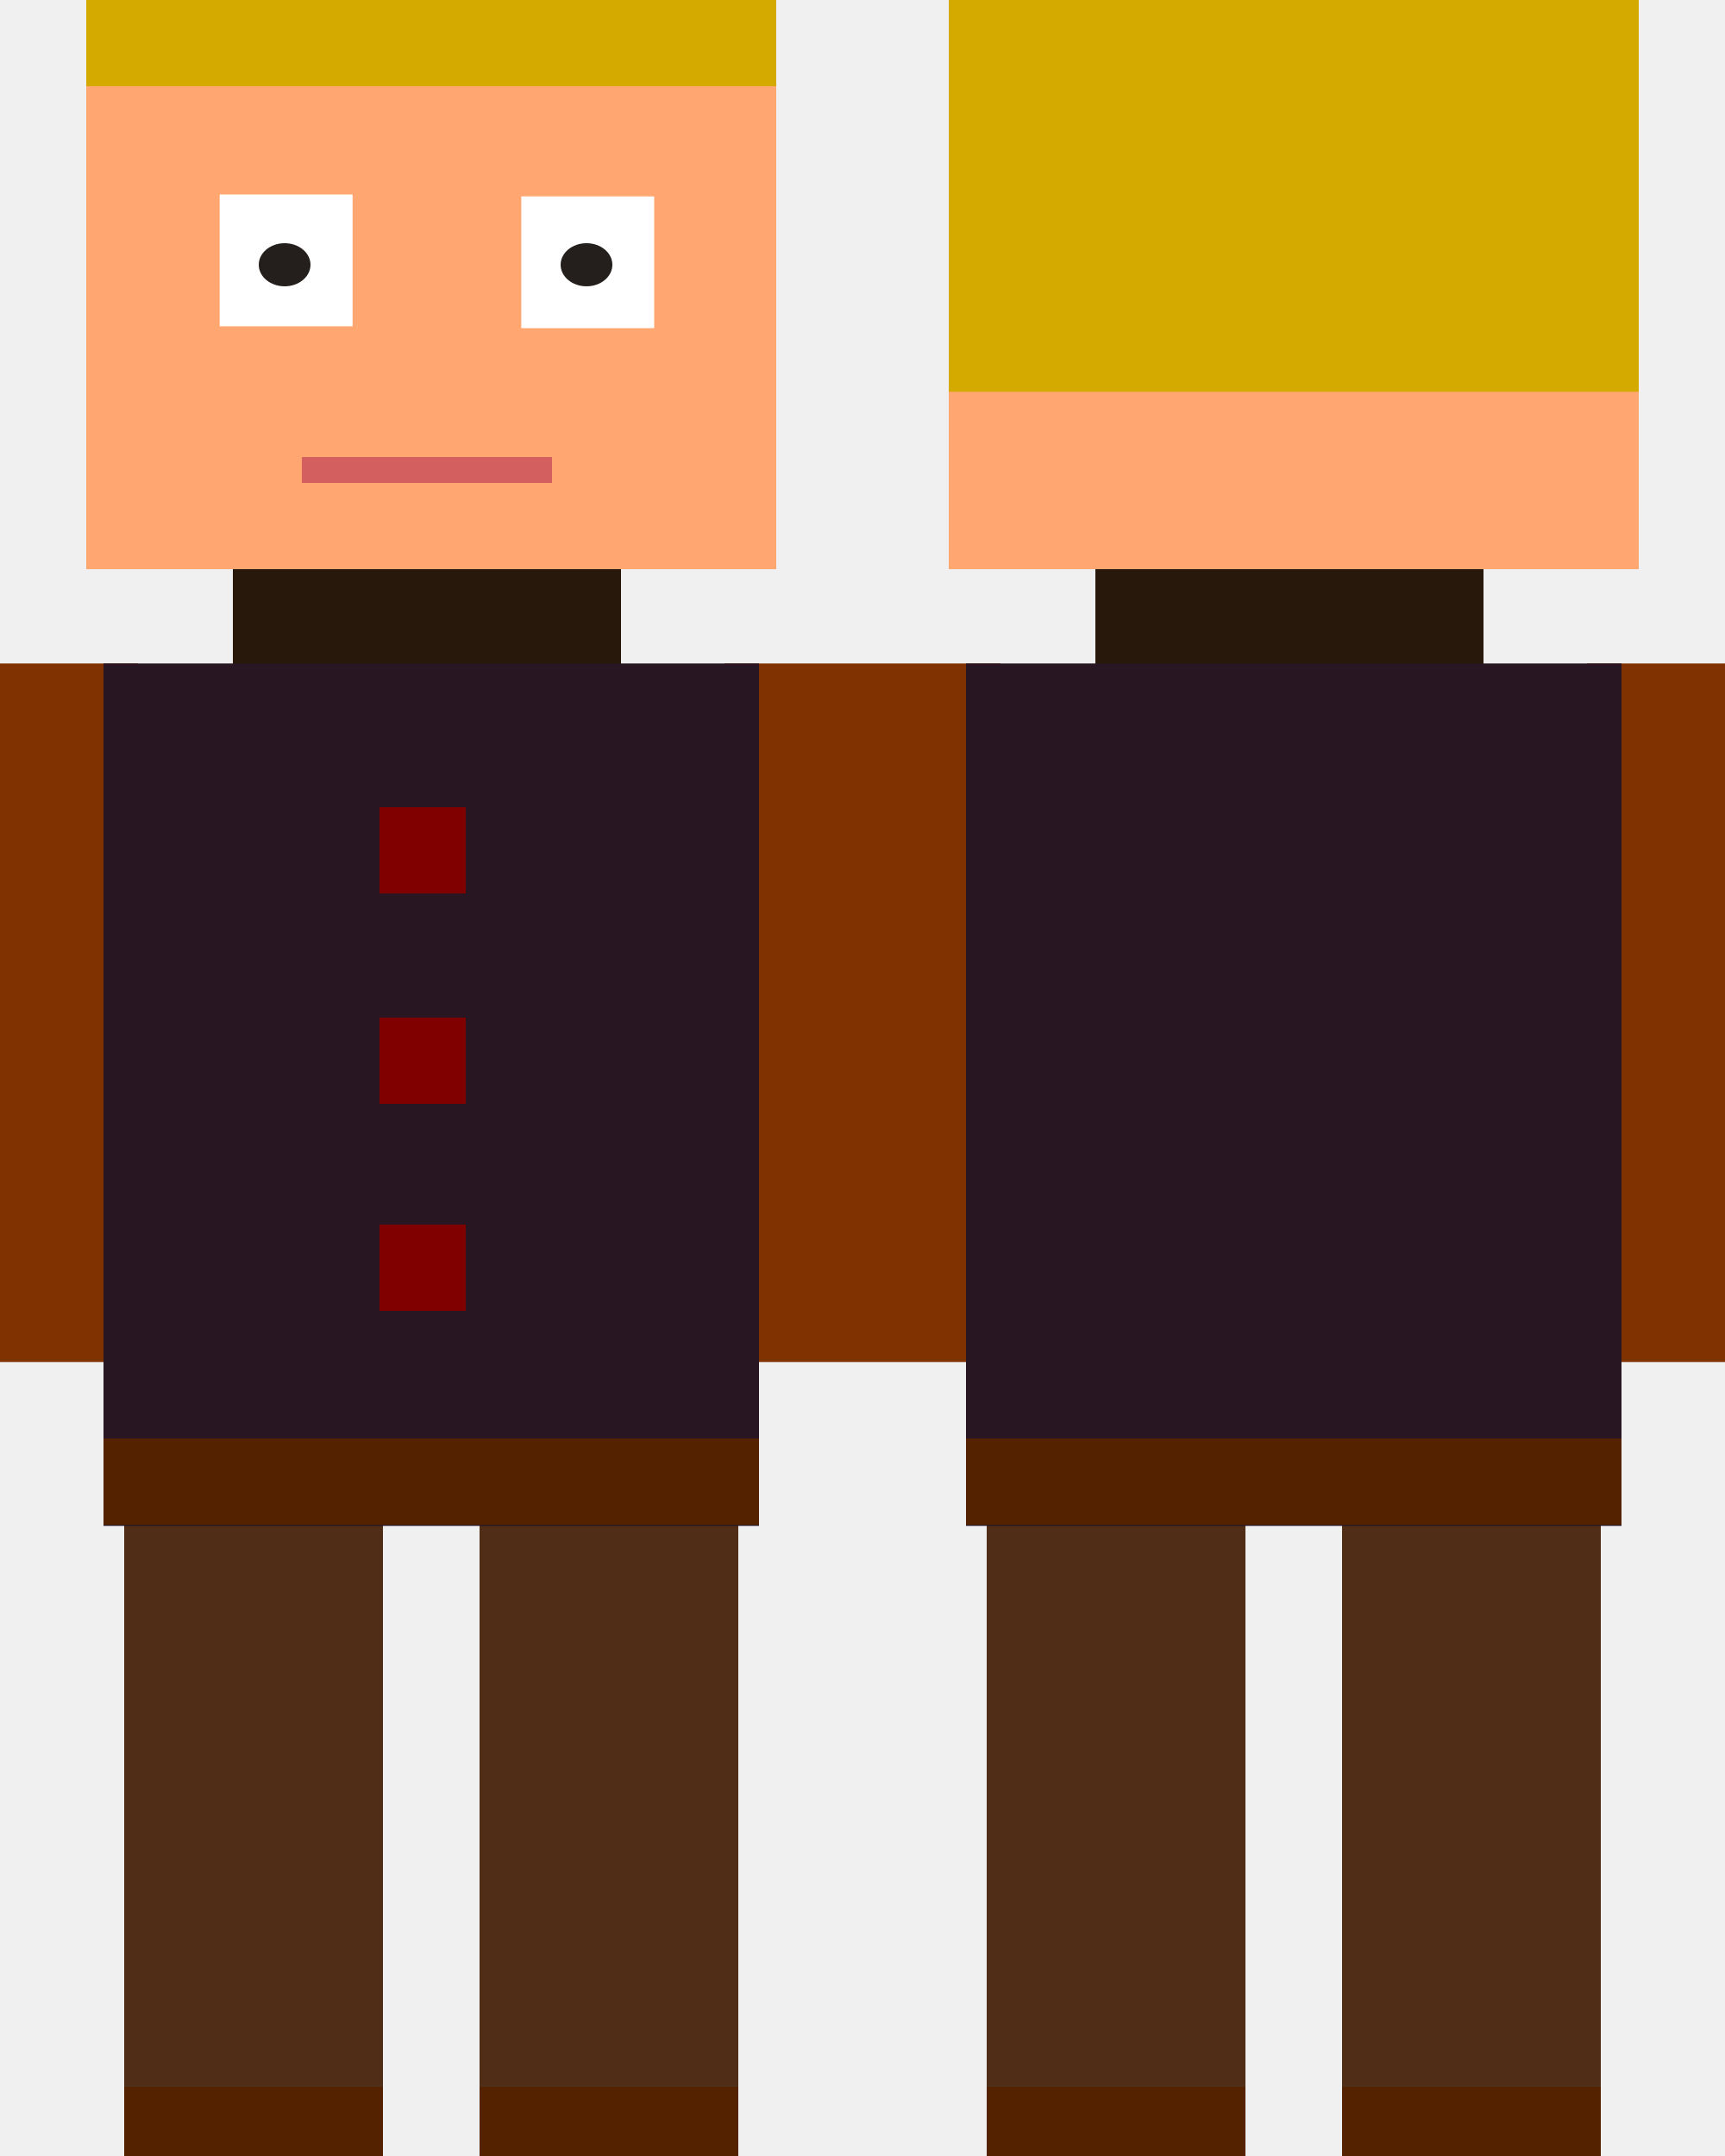
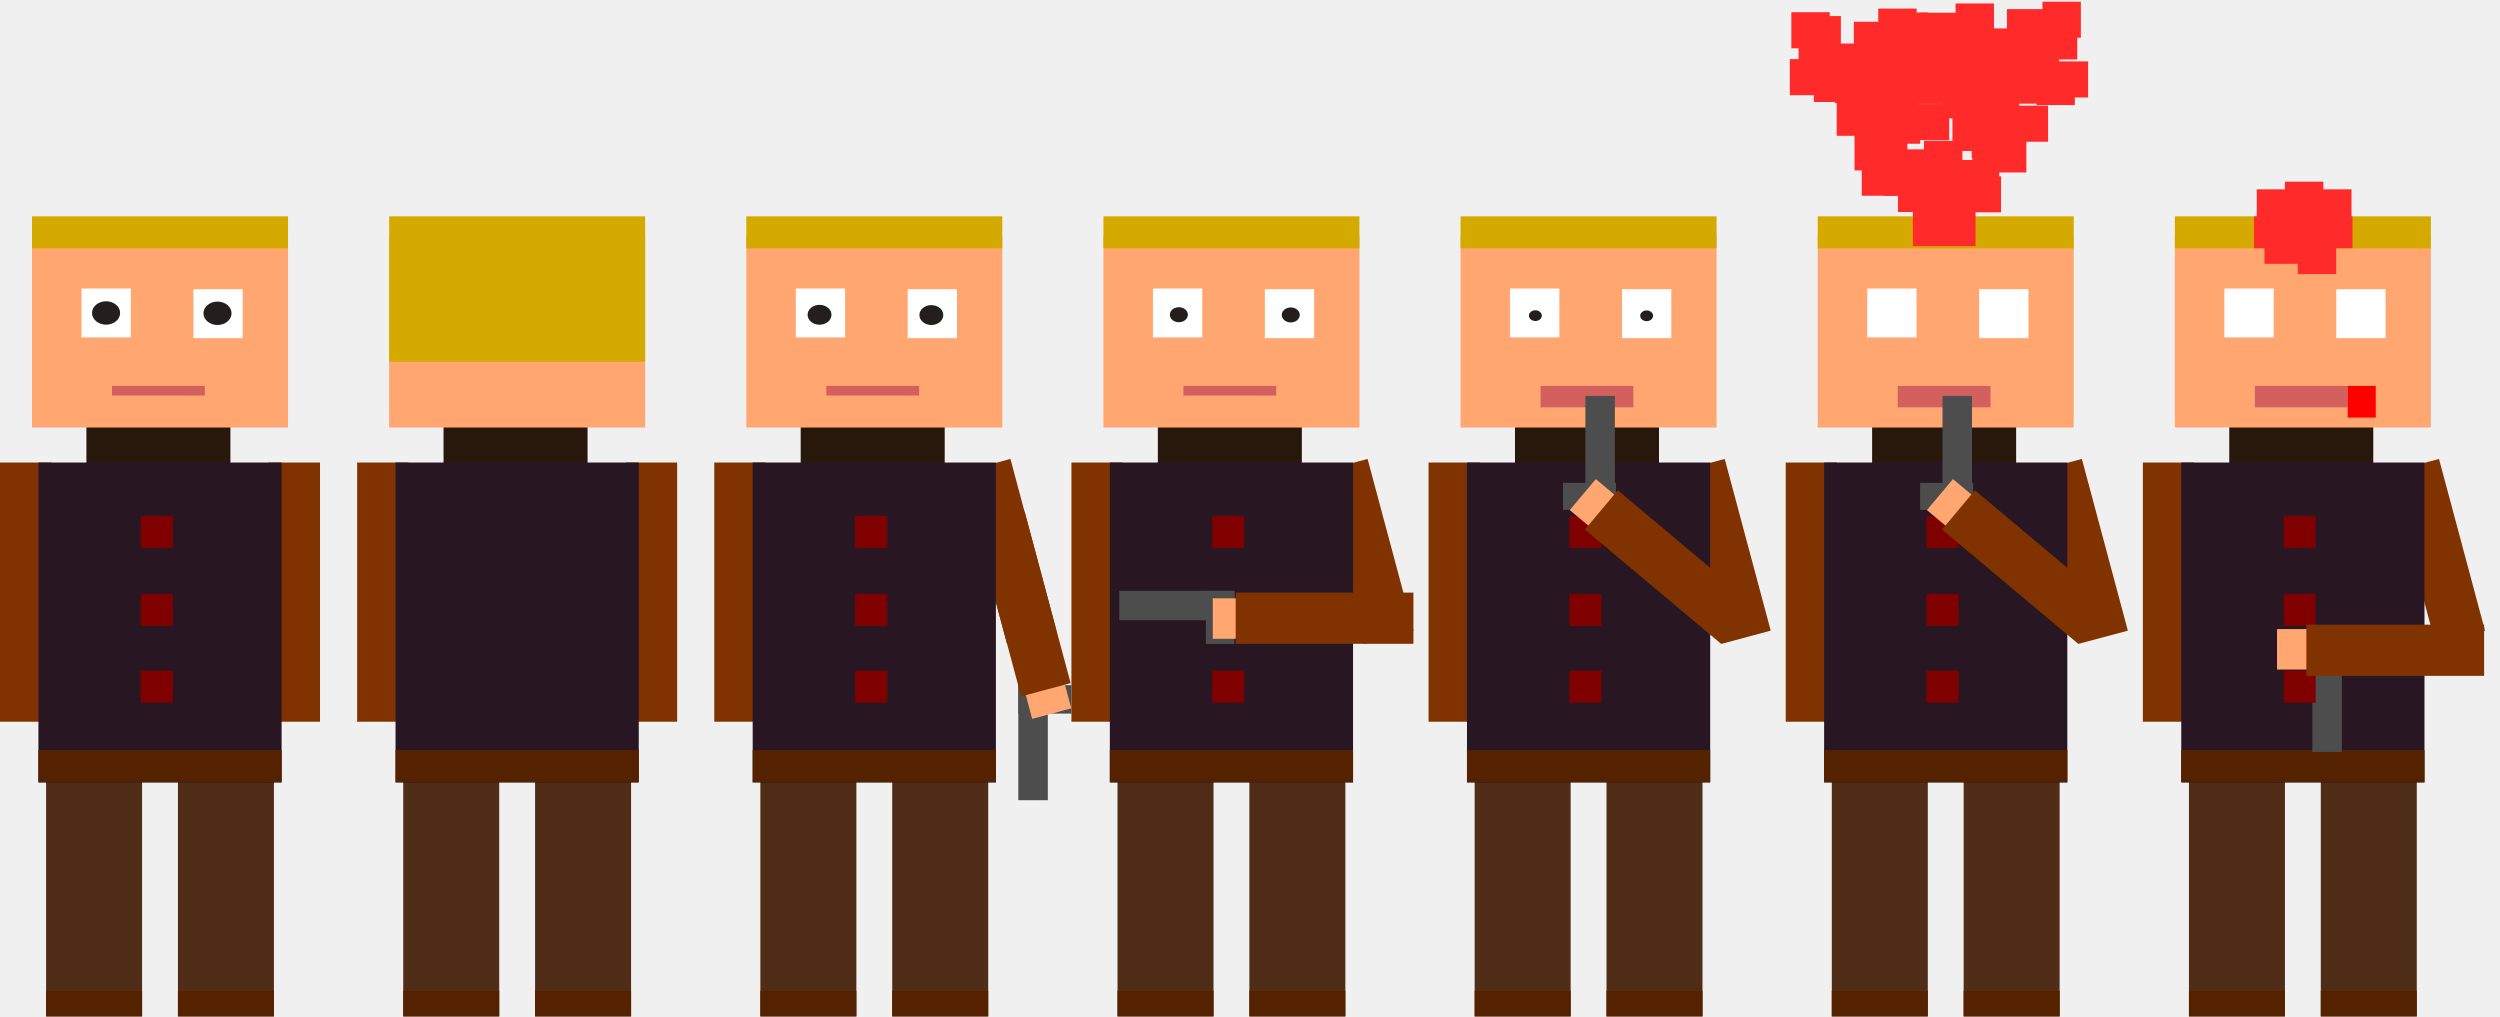
- <svg xmlns="http://www.w3.org/2000/svg" width="1000" height="1250" id="svg4784" version="1.1">
+ <svg xmlns="http://www.w3.org/2000/svg" width="3906" height="1588" id="svg4784" version="1.1">
  <defs id="defs4786" />
-   <g id="layer1" transform="translate(-202.4969,128.6195)">
+   <g id="layer1" transform="translate(-202.4969,466.6194)">
    <rect style="fill:#502d16;fill-opacity:1;stroke:none" id="rect3763" width="150" height="390" x="274.497" y="731.381" ry="0.013" />
    <rect style="fill:#502d16;fill-opacity:1;stroke:none" id="rect3763-1" width="150" height="390" x="480.497" y="731.381" ry="0.013" />
    <rect style="fill:#803300;fill-opacity:1;stroke:none" id="rect3783" width="80" height="405" x="202.497" y="256.059" ry="0.014" />
    <rect style="fill:#28170b;fill-opacity:1;stroke:none" id="rect3761-8" width="225" height="80" x="337.497" y="181.381" ry="0.001" />
    <rect style="fill:#803300;fill-opacity:1;stroke:none" id="rect3783-8" width="80" height="405" x="622.497" y="256.059" ry="0.014" />
    <rect style="fill:#281722;fill-opacity:1;stroke:none" id="rect3761" width="380" height="500" x="262.497" y="256.059" ry="0.009" />
    <rect style="fill:#ffa671;fill-opacity:1;stroke:none" id="rect2991" width="400" height="300" x="252.497" y="-98.619" ry="0.011" />
    <rect style="fill:#ffffff;fill-opacity:1;stroke:none" id="rect3803" width="77.048" height="76.403" x="329.844" y="-15.839" ry="0.012" />
    <rect style="fill:#ffffff;fill-opacity:1;stroke:none" id="rect3803-4" width="77.048" height="76.403" x="504.684" y="-14.747" ry="0.012" />
    <rect style="fill:#800000;fill-opacity:1;stroke:none" id="rect3823" width="50" height="50" x="422.497" y="339.381" ry="0.009" />
    <rect style="fill:#552200;fill-opacity:1;stroke:none" id="rect3850" width="380" height="50" x="262.497" y="705.381" ry="0.013" />
    <rect style="fill:#d4aa00;fill-opacity:1;stroke:none" id="rect3852" width="400" height="50" x="252.497" y="-128.619" ry="0.014" />
    <rect style="fill:#d35f5f;fill-opacity:1;stroke:none" id="rect3854" width="145" height="15" x="377.497" y="136.381" ry="0.006" />
    <rect style="fill:#552200;fill-opacity:1;stroke:none" id="rect3912" width="150" height="40" x="274.497" y="1081.381" ry="0.013" />
    <rect style="fill:#552200;fill-opacity:1;stroke:none" id="rect3912-2" width="150" height="40" x="480.497" y="1081.381" ry="0.013" />
-     <path style="fill:#241f1c;fill-opacity:1;stroke:none" id="path3952" d="m -295.714,124.286 c 0,7.101 -5.117,12.857 -11.429,12.857 -6.312,0 -11.429,-5.756 -11.429,-12.857 0,-7.101 5.117,-12.857 11.429,-12.857 6.312,0 11.429,5.756 11.429,12.857 z" transform="matrix(1.3125,0,0,0.9722222,945.622,-95.95279)" />
-     <path style="fill:#241f1c;fill-opacity:1;stroke:none" id="path3952-1" d="m -295.714,124.286 c 0,7.101 -5.117,12.857 -11.429,12.857 -6.312,0 -11.429,-5.756 -11.429,-12.857 0,-7.101 5.117,-12.857 11.429,-12.857 6.312,0 11.429,5.756 11.429,12.857 z" transform="matrix(1.3125,0,0,0.9722222,770.622,-95.95279)" />
-     <rect style="fill:#502d16;fill-opacity:1;stroke:none" id="rect3763-15" width="150" height="390" x="774.497" y="731.38" ry="0.013" />
-     <rect style="fill:#502d16;fill-opacity:1;stroke:none" id="rect3763-1-2" width="150" height="390" x="980.497" y="731.38" ry="0.013" />
-     <rect style="fill:#803300;fill-opacity:1;stroke:none" id="rect3783-7" width="80" height="405" x="702.497" y="256.059" ry="0.014" />
-     <rect style="fill:#28170b;fill-opacity:1;stroke:none" id="rect3761-8-6" width="225" height="80" x="837.497" y="181.381" ry="0.001" />
-     <rect style="fill:#803300;fill-opacity:1;stroke:none" id="rect3783-8-1" width="80" height="405" x="1122.497" y="256.059" ry="0.014" />
-     <rect style="fill:#281722;fill-opacity:1;stroke:none" id="rect3761-4" width="380" height="500" x="762.497" y="256.059" ry="0.009" />
-     <rect style="fill:#ffa671;fill-opacity:1;stroke:none" id="rect2991-2" width="400" height="300" x="752.497" y="-98.619" ry="0.011" />
-     <rect style="fill:#552200;fill-opacity:1;stroke:none" id="rect3850-8" width="380" height="50" x="762.497" y="705.38" ry="0.013" />
-     <rect style="fill:#d4aa00;fill-opacity:1;stroke:none" id="rect3852-5" width="400" height="227.143" x="752.497" y="-128.619" ry="0.063" />
-     <rect style="fill:#552200;fill-opacity:1;stroke:none" id="rect3912-6" width="150" height="40" x="774.497" y="1081.381" ry="0.013" />
-     <rect style="fill:#552200;fill-opacity:1;stroke:none" id="rect3912-2-1" width="150" height="40" x="980.497" y="1081.381" ry="0.013" />
+     <path style="fill:#241f1c;fill-opacity:1;stroke:none" id="path3952" d="m -295.714,124.286 c 0,7.101 -5.117,12.857 -11.429,12.857 -6.312,0 -11.429,-5.756 -11.429,-12.857 0,-7.101 5.117,-12.857 11.429,-12.857 6.312,0 11.429,5.756 11.429,12.857 z" transform="matrix(1.920732,0,0,1.422764,1132.245,-153.9608)" />
+     <path style="fill:#241f1c;fill-opacity:1;stroke:none" id="path3952-1" d="m -295.714,124.286 c 0,7.101 -5.117,12.857 -11.429,12.857 -6.312,0 -11.429,-5.756 -11.429,-12.857 0,-7.101 5.117,-12.857 11.429,-12.857 6.312,0 11.429,5.756 11.429,12.857 z" transform="matrix(1.920732,0,0,1.422764,958.1678,-154.4659)" />
+     <rect style="fill:#502d16;fill-opacity:1;stroke:none" id="rect3763-15" width="150" height="390" x="832.497" y="731.38" ry="0.013" />
+     <rect style="fill:#502d16;fill-opacity:1;stroke:none" id="rect3763-1-2" width="150" height="390" x="1038.497" y="731.38" ry="0.013" />
+     <rect style="fill:#803300;fill-opacity:1;stroke:none" id="rect3783-7" width="80" height="405" x="760.497" y="256.059" ry="0.014" />
+     <rect style="fill:#28170b;fill-opacity:1;stroke:none" id="rect3761-8-6" width="225" height="80" x="895.497" y="181.381" ry="0.001" />
+     <rect style="fill:#803300;fill-opacity:1;stroke:none" id="rect3783-8-1" width="80" height="405" x="1180.497" y="256.059" ry="0.014" />
+     <rect style="fill:#281722;fill-opacity:1;stroke:none" id="rect3761-4" width="380" height="500" x="820.497" y="256.059" ry="0.009" />
+     <rect style="fill:#ffa671;fill-opacity:1;stroke:none" id="rect2991-2" width="400" height="300" x="810.497" y="-98.619" ry="0.011" />
+     <rect style="fill:#552200;fill-opacity:1;stroke:none" id="rect3850-8" width="380" height="50" x="820.497" y="705.38" ry="0.013" />
+     <rect style="fill:#d4aa00;fill-opacity:1;stroke:none" id="rect3852-5" width="400" height="227.143" x="810.497" y="-128.619" ry="0.063" />
+     <rect style="fill:#552200;fill-opacity:1;stroke:none" id="rect3912-6" width="150" height="40" x="832.497" y="1081.381" ry="0.013" />
+     <rect style="fill:#552200;fill-opacity:1;stroke:none" id="rect3912-2-1" width="150" height="40" x="1038.497" y="1081.381" ry="0.013" />
    <rect style="fill:#800000;fill-opacity:1;stroke:none" id="rect3823-2" width="50" height="50" x="422.497" y="461.381" ry="0.009" />
    <rect style="fill:#800000;fill-opacity:1;stroke:none" id="rect3823-7" width="50" height="50" x="422.497" y="581.381" ry="0.009" />
+     <rect style="fill:#502d16;fill-opacity:1;stroke:none" id="rect3763-2-2" width="150" height="390" x="2506.497" y="731.381" ry="0.013" />
+     <rect style="fill:#502d16;fill-opacity:1;stroke:none" id="rect3763-1-3-4" width="150" height="390" x="2712.497" y="731.381" ry="0.013" />
+     <rect style="fill:#803300;fill-opacity:1;stroke:none" id="rect3783-2-8" width="80" height="405" x="2434.497" y="256.059" ry="0.014" />
+     <rect style="fill:#28170b;fill-opacity:1;stroke:none" id="rect3761-8-2-6" width="225" height="80" x="2569.497" y="181.381" ry="0.001" />
+     <rect style="fill:#803300;fill-opacity:1;stroke:none" id="rect3783-8-16-5" width="80" height="277.721" x="2653.658" y="991.754" ry="0.009" transform="matrix(0.9659258,-0.258819,0.258819,0.9659258,0,0)" />
+     <rect style="fill:#281722;fill-opacity:1;stroke:none" id="rect3761-85-0" width="380" height="500" x="2494.497" y="256.059" ry="0.009" />
+     <rect style="fill:#ffa671;fill-opacity:1;stroke:none" id="rect2991-7-9" width="400" height="300" x="2484.497" y="-98.619" ry="0.011" />
+     <rect style="fill:#ffffff;fill-opacity:1;stroke:none" id="rect3803-6-0" width="77.048" height="76.403" x="2561.843" y="-15.839" ry="0.012" />
+     <rect style="fill:#ffffff;fill-opacity:1;stroke:none" id="rect3803-4-1-0" width="77.048" height="76.403" x="2736.684" y="-14.747" ry="0.012" />
+     <rect style="fill:#800000;fill-opacity:1;stroke:none" id="rect3823-8-6" width="50" height="50" x="2654.497" y="339.381" ry="0.009" />
+     <rect style="fill:#552200;fill-opacity:1;stroke:none" id="rect3850-9-1" width="380" height="50" x="2494.497" y="705.381" ry="0.013" />
+     <rect style="fill:#d4aa00;fill-opacity:1;stroke:none" id="rect3852-2-3" width="400" height="50" x="2484.497" y="-128.619" ry="0.014" />
+     <rect style="fill:#d35f5f;fill-opacity:1;stroke:none" id="rect3854-7-8" width="145" height="33.385" x="2609.497" y="136.381" ry="0.013" />
+     <rect style="fill:#552200;fill-opacity:1;stroke:none" id="rect3912-9-9" width="150" height="40" x="2506.497" y="1081.381" ry="0.013" />
+     <rect style="fill:#552200;fill-opacity:1;stroke:none" id="rect3912-2-5-3" width="150" height="40" x="2712.497" y="1081.381" ry="0.013" />
+     <path style="fill:#241f1c;fill-opacity:1;stroke:none" id="path3952-4-4" d="m -295.714,124.286 c 0,7.101 -5.117,12.857 -11.429,12.857 -6.312,0 -11.429,-5.756 -11.429,-12.857 0,-7.101 5.117,-12.857 11.429,-12.857 6.312,0 11.429,5.756 11.429,12.857 z" transform="matrix(0.8811515,0,0,0.6527048,3045.848,-54.35254)" />
+     <path style="fill:#241f1c;fill-opacity:1;stroke:none" id="path3952-1-3-4" d="m -295.714,124.286 c 0,7.101 -5.117,12.857 -11.429,12.857 -6.312,0 -11.429,-5.756 -11.429,-12.857 0,-7.101 5.117,-12.857 11.429,-12.857 6.312,0 11.429,5.756 11.429,12.857 z" transform="matrix(0.8811515,0,0,0.6527048,2871.989,-54.58424)" />
+     <rect style="fill:#4d4d4d;fill-opacity:1;stroke:none" id="rect3219-6" width="42.332" height="82.85" x="287.679" y="-2727.363" ry="0.01" transform="matrix(0,1,-1,0,0,0)" />
+     <rect style="fill:#4d4d4d;fill-opacity:1;stroke:none" id="rect3217-0" width="180" height="46.108" x="152.001" y="-2725.579" ry="0.012" transform="matrix(0,1,-1,0,0,0)" />
+     <rect style="fill:#ffa671;fill-opacity:1;stroke:none" id="rect3783-8-16-6-0-6" width="63.256" height="219.595" x="-1516.874" y="2246.302" ry="0.007" transform="matrix(-0.6427876,0.7660444,0.7660444,0.6427876,0,0)" />
+     <rect style="fill:#800000;fill-opacity:1;stroke:none" id="rect3823-2-1-6" width="50" height="50" x="2654.497" y="461.381" ry="0.009" />
+     <rect style="fill:#800000;fill-opacity:1;stroke:none" id="rect3823-7-2-1" width="50" height="50" x="2654.497" y="581.381" ry="0.009" />
+     <rect style="fill:#803300;fill-opacity:1;stroke:none" id="rect3783-8-16-6-8" width="80" height="277.721" x="-1525.543" y="2283.904" ry="0.009" transform="matrix(-0.6427876,0.7660444,0.7660444,0.6427876,0,0)" />
+     <rect style="fill:#502d16;fill-opacity:1;stroke:none" id="rect3763-2-4" width="150" height="390" x="1390.497" y="731.38" ry="0.013" />
+     <rect style="fill:#502d16;fill-opacity:1;stroke:none" id="rect3763-1-3-9" width="150" height="390" x="1596.497" y="731.38" ry="0.013" />
+     <rect style="fill:#803300;fill-opacity:1;stroke:none" id="rect3783-2-6" width="80" height="405" x="1318.497" y="256.059" ry="0.014" />
+     <rect style="fill:#28170b;fill-opacity:1;stroke:none" id="rect3761-8-2-3" width="225" height="80" x="1453.497" y="181.38" ry="0.001" />
+     <rect style="fill:#803300;fill-opacity:1;stroke:none" id="rect3783-8-16-7" width="80" height="277.721" x="1575.684" y="702.911" ry="0.009" transform="matrix(0.9659258,-0.258819,0.258819,0.9659258,0,0)" />
+     <rect style="fill:#4d4d4d;fill-opacity:1;stroke:none" id="rect3219-6-0" width="44.533" height="83" x="603.806" y="1793.497" ry="0.011" transform="matrix(0,1,1,0,0,0)" />
+     <rect style="fill:#4d4d4d;fill-opacity:1;stroke:none" id="rect3217-0-9" width="179.999" height="46.108" x="603.653" y="1793.497" ry="0.012" transform="matrix(0,1,1,0,0,0)" />
+     <rect style="fill:#ffa671;fill-opacity:1;stroke:none" id="rect3783-8-16-6-0-1" width="63.256" height="219.595" x="1583.393" y="884.355" ry="0.007" transform="matrix(0.9659258,-0.258819,0.258819,0.9659258,0,0)" />
+     <rect style="fill:#803300;fill-opacity:1;stroke:none" id="rect3783-8-16-6-2" width="80" height="277.721" x="-1655.858" y="787.847" ry="0.009" transform="matrix(-0.9659258,0.2588191,0.2588191,0.9659258,0,0)" />
+     <rect style="fill:#281722;fill-opacity:1;stroke:none" id="rect3761-85-8" width="380" height="500" x="1378.497" y="256.059" ry="0.009" />
+     <rect style="fill:#ffa671;fill-opacity:1;stroke:none" id="rect2991-7-8" width="400" height="300" x="1368.497" y="-98.62" ry="0.011" />
+     <rect style="fill:#ffffff;fill-opacity:1;stroke:none" id="rect3803-6-2" width="77.048" height="76.403" x="1445.844" y="-15.839" ry="0.012" />
+     <rect style="fill:#ffffff;fill-opacity:1;stroke:none" id="rect3803-4-1-9" width="77.048" height="76.403" x="1620.684" y="-14.748" ry="0.012" />
+     <rect style="fill:#800000;fill-opacity:1;stroke:none" id="rect3823-8-1" width="50" height="50" x="1538.497" y="339.38" ry="0.009" />
+     <rect style="fill:#552200;fill-opacity:1;stroke:none" id="rect3850-9-3" width="380" height="50" x="1378.497" y="705.38" ry="0.013" />
+     <rect style="fill:#d4aa00;fill-opacity:1;stroke:none" id="rect3852-2-5" width="400" height="50" x="1368.497" y="-128.62" ry="0.014" />
+     <rect style="fill:#d35f5f;fill-opacity:1;stroke:none" id="rect3854-7-9" width="145" height="15" x="1493.497" y="136.38" ry="0.006" />
+     <rect style="fill:#552200;fill-opacity:1;stroke:none" id="rect3912-9-8" width="150" height="40" x="1390.497" y="1081.381" ry="0.013" />
+     <rect style="fill:#552200;fill-opacity:1;stroke:none" id="rect3912-2-5-4" width="150" height="40" x="1596.497" y="1081.381" ry="0.013" />
+     <path style="fill:#241f1c;fill-opacity:1;stroke:none" id="path3952-4-0" d="m -295.714,124.286 c 0,7.101 -5.117,12.857 -11.429,12.857 -6.312,0 -11.429,-5.756 -11.429,-12.857 0,-7.101 5.117,-12.857 11.429,-12.857 6.312,0 11.429,5.756 11.429,12.857 z" transform="matrix(1.631763,0,0,1.208713,2158.814,-124.6056)" />
+     <path style="fill:#241f1c;fill-opacity:1;stroke:none" id="path3952-1-3-7" d="m -295.714,124.286 c 0,7.101 -5.117,12.857 -11.429,12.857 -6.312,0 -11.429,-5.756 -11.429,-12.857 0,-7.101 5.117,-12.857 11.429,-12.857 6.312,0 11.429,5.756 11.429,12.857 z" transform="matrix(1.631763,0,0,1.208713,1984.111,-125.0347)" />
+     <rect style="fill:#800000;fill-opacity:1;stroke:none" id="rect3823-2-1-5" width="50" height="50" x="1538.497" y="461.38" ry="0.009" />
+     <rect style="fill:#800000;fill-opacity:1;stroke:none" id="rect3823-7-2-4" width="50" height="50" x="1538.497" y="581.38" ry="0.009" />
+     <rect style="fill:#502d16;fill-opacity:1;stroke:none" id="rect3763-2-4-7" width="150" height="390" x="1948.497" y="731.381" ry="0.013" />
+     <rect style="fill:#502d16;fill-opacity:1;stroke:none" id="rect3763-1-3-9-3" width="150" height="390" x="2154.496" y="731.381" ry="0.013" />
+     <rect style="fill:#803300;fill-opacity:1;stroke:none" id="rect3783-2-6-7" width="80" height="405" x="1876.497" y="256.059" ry="0.014" />
+     <rect style="fill:#800000;fill-opacity:1;stroke:none" id="rect3823-2-1-5-1" width="50" height="50" x="2046.496" y="461.381" ry="0.009" />
+     <rect style="fill:#28170b;fill-opacity:1;stroke:none" id="rect3761-8-2-3-2" width="225" height="80" x="2011.496" y="181.381" ry="0.001" />
+     <rect style="fill:#803300;fill-opacity:1;stroke:none" id="rect3783-8-16-7-6" width="80" height="277.721" x="2114.67" y="847.333" ry="0.009" transform="matrix(0.9659258,-0.258819,0.258819,0.9659258,0,0)" />
+     <rect style="fill:#281722;fill-opacity:1;stroke:none" id="rect3761-85-8-7" width="380" height="500" x="1936.497" y="256.059" ry="0.009" />
+     <rect style="fill:#4d4d4d;fill-opacity:1;stroke:none" id="rect3219-6-0-0" width="44.453" height="82.85" x="-2131.05" y="456.622" ry="0.01" transform="scale(-1,1)" />
+     <rect style="fill:#ffa671;fill-opacity:1;stroke:none" id="rect2991-7-8-5" width="400" height="300" x="1926.497" y="-98.619" ry="0.011" />
+     <rect style="fill:#ffffff;fill-opacity:1;stroke:none" id="rect3803-6-2-4" width="77.048" height="76.403" x="2003.844" y="-15.839" ry="0.012" />
+     <rect style="fill:#ffffff;fill-opacity:1;stroke:none" id="rect3803-4-1-9-1" width="77.048" height="76.403" x="2178.684" y="-14.747" ry="0.012" />
+     <rect style="fill:#800000;fill-opacity:1;stroke:none" id="rect3823-8-1-2" width="50" height="50" x="2096.496" y="339.381" ry="0.009" />
+     <rect style="fill:#552200;fill-opacity:1;stroke:none" id="rect3850-9-3-0" width="380" height="50" x="1936.497" y="705.381" ry="0.013" />
+     <rect style="fill:#d4aa00;fill-opacity:1;stroke:none" id="rect3852-2-5-0" width="400" height="50" x="1926.497" y="-128.619" ry="0.014" />
+     <rect style="fill:#d35f5f;fill-opacity:1;stroke:none" id="rect3854-7-9-1" width="145" height="15" x="2051.496" y="136.381" ry="0.006" />
+     <rect style="fill:#552200;fill-opacity:1;stroke:none" id="rect3912-9-8-4" width="150" height="40" x="1948.497" y="1081.381" ry="0.013" />
+     <rect style="fill:#552200;fill-opacity:1;stroke:none" id="rect3912-2-5-4-6" width="150" height="40" x="2154.496" y="1081.381" ry="0.013" />
+     <path style="fill:#241f1c;fill-opacity:1;stroke:none" id="path3952-4-0-0" d="m -295.714,124.286 c 0,7.101 -5.117,12.857 -11.429,12.857 -6.312,0 -11.429,-5.756 -11.429,-12.857 0,-7.101 5.117,-12.857 11.429,-12.857 6.312,0 11.429,5.756 11.429,12.857 z" transform="matrix(1.23152,0,0,0.9122366,2597.456,-87.94547)" />
+     <path style="fill:#241f1c;fill-opacity:1;stroke:none" id="path3952-1-3-7-7" d="m -295.714,124.286 c 0,7.101 -5.117,12.857 -11.429,12.857 -6.312,0 -11.429,-5.756 -11.429,-12.857 0,-7.101 5.117,-12.857 11.429,-12.857 6.312,0 11.429,5.756 11.429,12.857 z" transform="matrix(1.23152,0,0,0.9122366,2422.605,-88.26931)" />
+     <rect style="fill:#4d4d4d;fill-opacity:1;stroke:none" id="rect3217-0-9-1" width="180" height="46.108" x="-2131.283" y="456.408" ry="0.012" transform="scale(-1,1)" />
+     <rect style="fill:#ffa671;fill-opacity:1;stroke:none" id="rect3783-8-16-6-0-1-6" width="63.256" height="219.595" x="-531.481" y="2097.349" ry="0.007" transform="matrix(0,-1,1,0,0,0)" />
+     <rect style="fill:#803300;fill-opacity:1;stroke:none" id="rect3783-8-16-6-2-5" width="80" height="277.721" x="-539.23" y="-2410.856" ry="0.009" transform="matrix(0,-1,-1,0,0,0)" />
+     <rect style="fill:#800000;fill-opacity:1;stroke:none" id="rect3823-7-2-4-7" width="50" height="50" x="2096.496" y="581.381" ry="0.009" />
+     <rect ry="0.013" y="731.381" x="3064.497" height="390" width="150" id="rect3481" style="fill:#502d16;fill-opacity:1;stroke:none" />
+     <rect ry="0.013" y="731.381" x="3270.496" height="390" width="150" id="rect3483" style="fill:#502d16;fill-opacity:1;stroke:none" />
+     <rect ry="0.014" y="256.059" x="2992.497" height="405" width="80" id="rect3485" style="fill:#803300;fill-opacity:1;stroke:none" />
+     <rect ry="0.001" y="181.381" x="3127.496" height="80" width="225" id="rect3487" style="fill:#28170b;fill-opacity:1;stroke:none" />
+     <rect transform="matrix(0.9659258,-0.258819,0.258819,0.9659258,0,0)" ry="0.009" y="1136.175" x="3192.645" height="277.721" width="80" id="rect3489" style="fill:#803300;fill-opacity:1;stroke:none" />
+     <rect ry="0.009" y="256.059" x="3052.497" height="500" width="380" id="rect3491" style="fill:#281722;fill-opacity:1;stroke:none" />
+     <rect ry="0.011" y="-98.619" x="3042.497" height="300" width="400" id="rect3493" style="fill:#ffa671;fill-opacity:1;stroke:none" />
+     <rect ry="0.012" y="-15.839" x="3119.843" height="76.403" width="77.048" id="rect3495" style="fill:#ffffff;fill-opacity:1;stroke:none" />
+     <rect ry="0.012" y="-14.747" x="3294.684" height="76.403" width="77.048" id="rect3497" style="fill:#ffffff;fill-opacity:1;stroke:none" />
+     <rect ry="0.009" y="339.381" x="3212.496" height="50" width="50" id="rect3499" style="fill:#800000;fill-opacity:1;stroke:none" />
+     <rect ry="0.013" y="705.381" x="3052.497" height="50" width="380" id="rect3501" style="fill:#552200;fill-opacity:1;stroke:none" />
+     <rect ry="0.014" y="-128.619" x="3042.497" height="50" width="400" id="rect3503" style="fill:#d4aa00;fill-opacity:1;stroke:none" />
+     <rect ry="0.013" y="136.381" x="3167.496" height="33.385" width="145" id="rect3505" style="fill:#d35f5f;fill-opacity:1;stroke:none" />
+     <rect ry="0.013" y="1081.381" x="3064.497" height="40" width="150" id="rect3507" style="fill:#552200;fill-opacity:1;stroke:none" />
+     <rect ry="0.013" y="1081.381" x="3270.496" height="40" width="150" id="rect3509" style="fill:#552200;fill-opacity:1;stroke:none" />
+     <rect transform="matrix(0,1,-1,0,0,0)" ry="0.01" y="-3285.363" x="287.679" height="82.85" width="42.332" id="rect3515" style="fill:#4d4d4d;fill-opacity:1;stroke:none" />
+     <rect transform="matrix(0,1,-1,0,0,0)" ry="0.012" y="-3283.579" x="152.001" height="46.108" width="180" id="rect3517" style="fill:#4d4d4d;fill-opacity:1;stroke:none" />
+     <rect transform="matrix(-0.6427876,0.7660444,0.7660444,0.6427876,0,0)" ry="0.007" y="2673.754" x="-1875.549" height="219.595" width="63.256" id="rect3519" style="fill:#ffa671;fill-opacity:1;stroke:none" />
+     <rect ry="0.009" y="461.381" x="3212.496" height="50" width="50" id="rect3521" style="fill:#800000;fill-opacity:1;stroke:none" />
+     <rect ry="0.009" y="581.381" x="3212.496" height="50" width="50" id="rect3523" style="fill:#800000;fill-opacity:1;stroke:none" />
+     <rect transform="matrix(-0.6427876,0.7660444,0.7660444,0.6427876,0,0)" ry="0.009" y="2711.356" x="-1884.218" height="277.721" width="80" id="rect3525" style="fill:#803300;fill-opacity:1;stroke:none" />
+     <rect ry="0.013" y="731.381" x="3622.497" height="390" width="150" id="rect3481-6" style="fill:#502d16;fill-opacity:1;stroke:none" />
+     <rect ry="0.013" y="731.381" x="3828.497" height="390" width="150" id="rect3483-8" style="fill:#502d16;fill-opacity:1;stroke:none" />
+     <rect ry="0.014" y="256.059" x="3550.497" height="405" width="80" id="rect3485-3" style="fill:#803300;fill-opacity:1;stroke:none" />
+     <rect ry="0.001" y="181.381" x="3685.497" height="80" width="225" id="rect3487-1" style="fill:#28170b;fill-opacity:1;stroke:none" />
+     <rect transform="matrix(0.9659258,-0.258819,0.258819,0.9659258,0,0)" ry="0.009" y="1280.596" x="3731.631" height="277.721" width="80" id="rect3489-4" style="fill:#803300;fill-opacity:1;stroke:none" />
+     <rect ry="0.009" y="256.059" x="3610.497" height="500" width="380" id="rect3491-8" style="fill:#281722;fill-opacity:1;stroke:none" />
+     <rect ry="0.011" y="-98.619" x="3600.497" height="300" width="400" id="rect3493-4" style="fill:#ffa671;fill-opacity:1;stroke:none" />
+     <rect ry="0.012" y="-15.838" x="3677.843" height="76.403" width="77.048" id="rect3495-9" style="fill:#ffffff;fill-opacity:1;stroke:none" />
+     <rect ry="0.012" y="-14.747" x="3852.684" height="76.403" width="77.048" id="rect3497-2" style="fill:#ffffff;fill-opacity:1;stroke:none" />
+     <rect ry="0.009" y="339.381" x="3770.497" height="50" width="50" id="rect3499-0" style="fill:#800000;fill-opacity:1;stroke:none" />
+     <rect ry="0.013" y="705.381" x="3610.497" height="50" width="380" id="rect3501-7" style="fill:#552200;fill-opacity:1;stroke:none" />
+     <rect ry="0.014" y="-128.619" x="3600.497" height="50" width="400" id="rect3503-0" style="fill:#d4aa00;fill-opacity:1;stroke:none" />
+     <rect ry="0.013" y="136.381" x="3725.497" height="33.385" width="145" id="rect3505-6" style="fill:#d35f5f;fill-opacity:1;stroke:none" />
+     <rect ry="0.013" y="1081.381" x="3622.497" height="40" width="150" id="rect3507-0" style="fill:#552200;fill-opacity:1;stroke:none" />
+     <rect ry="0.013" y="1081.381" x="3828.497" height="40" width="150" id="rect3509-7" style="fill:#552200;fill-opacity:1;stroke:none" />
+     <rect transform="matrix(0,-1,-1,0,0,0)" ry="0.01" y="-3863.162" x="-572.504" height="82.85" width="42.332" id="rect3515-0" style="fill:#4d4d4d;fill-opacity:1;stroke:none" />
+     <rect transform="matrix(0,-1,-1,0,0,0)" ry="0.012" y="-3861.378" x="-708.182" height="46.108" width="180" id="rect3517-5" style="fill:#4d4d4d;fill-opacity:1;stroke:none" />
+     <rect transform="matrix(2.2827412e-8,1,1,-2.2827412e-8,0,0)" ry="0.007" y="3760.119" x="516.198" height="219.595" width="63.256" id="rect3519-6" style="fill:#ffa671;fill-opacity:1;stroke:none" />
+     <rect ry="0.009" y="461.381" x="3770.497" height="50" width="50" id="rect3521-7" style="fill:#800000;fill-opacity:1;stroke:none" />
+     <rect ry="0.009" y="581.381" x="3770.497" height="50" width="50" id="rect3523-3" style="fill:#800000;fill-opacity:1;stroke:none" />
+     <rect transform="matrix(2.2827412e-8,1,1,-2.2827412e-8,0,0)" ry="0.009" y="3805.972" x="509.33" height="277.721" width="80" id="rect3525-8" style="fill:#803300;fill-opacity:1;stroke:none" />
+     <rect style="fill:#ff2a2a;fill-opacity:1;stroke:none" id="rect5536" width="98" height="92" x="3191.132" y="-174.052" ry="0.005" />
+     <rect style="fill:#ff2a2a;fill-opacity:1;stroke:none" id="rect5536-6-14" width="154" height="49.875" x="3724.047" y="-128.565" ry="0.003" />
+     <rect style="fill:#ff0000;fill-opacity:1;stroke:none" id="rect5975" width="43.841" height="49.497" x="3870.521" y="136.377" ry="0.003" />
+     <rect style="fill:#ff2a2a;fill-opacity:1;stroke:none" id="rect5536-5" width="60" height="56.327" x="3208.555" y="-246.591" ry="0.003" />
+     <rect style="fill:#ff2a2a;fill-opacity:1;stroke:none" id="rect5536-5-5" width="60" height="56.327" x="3236.04" y="-337.967" ry="0.003" />
+     <rect style="fill:#ff2a2a;fill-opacity:1;stroke:none" id="rect5536-5-0" width="60" height="56.327" x="3179.472" y="-360.594" ry="0.003" />
+     <rect style="fill:#ff2a2a;fill-opacity:1;stroke:none" id="rect5536-5-9" width="60" height="56.327" x="3145.246" y="-217.163" ry="0.003" />
+     <rect style="fill:#ff2a2a;fill-opacity:1;stroke:none" id="rect5536-5-2" width="60" height="56.327" x="3286.952" y="-332.31" ry="0.003" />
+     <rect style="fill:#ff2a2a;fill-opacity:1;stroke:none" id="rect5536-5-8" width="60" height="56.327" x="3139.874" y="-335.138" ry="0.003" />
+     <rect style="fill:#ff2a2a;fill-opacity:1;stroke:none" id="rect5536-5-24" width="60" height="56.327" x="3266.065" y="-216.677" ry="0.003" />
+     <rect style="fill:#ff2a2a;fill-opacity:1;stroke:none" id="rect5536-5-50" width="60" height="56.327" x="3275.638" y="-383.221" ry="0.003" />
+     <rect style="fill:#ff2a2a;fill-opacity:1;stroke:none" id="rect5536-5-4" width="60" height="56.327" x="3167.874" y="-191.707" ry="0.003" />
+     <rect style="fill:#ff2a2a;fill-opacity:1;stroke:none" id="rect5536-5-40" width="60" height="56.327" x="3283.035" y="-276.074" ry="0.003" />
+     <rect style="fill:#ff2a2a;fill-opacity:1;stroke:none" id="rect5536-5-51" width="60" height="56.327" x="3122.619" y="-276.56" ry="0.003" />
+     <rect style="fill:#ff2a2a;fill-opacity:1;stroke:none" id="rect5536-5-1" width="60" height="56.327" x="3091.507" y="-318.986" ry="0.003" />
+     <rect style="fill:#ff2a2a;fill-opacity:1;stroke:none" id="rect5536-5-59" width="60" height="56.327" x="3297.177" y="-315.672" ry="0.003" />
+     <rect style="fill:#ff2a2a;fill-opacity:1;stroke:none" id="rect5536-5-08" width="60" height="56.327" x="3331.118" y="-397.697" ry="0.003" />
+     <rect style="fill:#ff2a2a;fill-opacity:1;stroke:none" id="rect5536-5-3" width="60" height="56.327" x="3074.536" y="-384.04" ry="0.003" />
+     <rect style="fill:#ff2a2a;fill-opacity:1;stroke:none" id="rect5536-5-87" width="60" height="56.327" x="3085.85" y="-350.099" ry="0.003" />
+     <rect style="fill:#ff2a2a;fill-opacity:1;stroke:none" id="rect5536-5-26" width="60" height="56.327" x="3325.462" y="-360.927" ry="0.003" />
+     <rect style="fill:#ff2a2a;fill-opacity:1;stroke:none" id="rect5536-5-93" width="60" height="56.327" x="3253.011" y="-287.055" ry="0.003" />
+     <rect style="fill:#ff2a2a;fill-opacity:1;stroke:none" id="rect5536-5-81" width="60" height="56.327" x="3187.957" y="-304.026" ry="0.003" />
+     <rect style="fill:#ff2a2a;fill-opacity:1;stroke:none" id="rect5536-5-03" width="60" height="56.327" x="3210.585" y="-216.344" ry="0.003" />
+     <rect style="fill:#ff2a2a;fill-opacity:1;stroke:none" id="rect5536-5-38" width="60" height="56.327" x="3151.187" y="-233.315" ry="0.003" />
+     <rect style="fill:#ff2a2a;fill-opacity:1;stroke:none" id="rect5536-5-48" width="60" height="56.327" x="3258.668" y="-196.545" ry="0.003" />
+     <rect style="fill:#ff2a2a;fill-opacity:1;stroke:none" id="rect5536-5-01" width="60" height="56.327" x="3284.124" y="-261.599" ry="0.003" />
+     <rect style="fill:#ff2a2a;fill-opacity:1;stroke:none" id="rect5536-5-54" width="60" height="56.327" x="3142.702" y="-298.369" ry="0.003" />
+     <rect style="fill:#ff2a2a;fill-opacity:1;stroke:none" id="rect5536-5-13" width="60" height="56.327" x="3111.305" y="-217.163" ry="0.003" />
+     <rect style="fill:#ff2a2a;fill-opacity:1;stroke:none" id="rect5536-5-7" width="60" height="56.327" x="3268.893" y="-191.221" ry="0.003" />
+     <rect style="fill:#ff2a2a;fill-opacity:1;stroke:none" id="rect5536-5-35" width="60" height="56.327" x="3308.491" y="-253.447" ry="0.003" />
+     <rect style="fill:#ff2a2a;fill-opacity:1;stroke:none" id="rect5536-5-85" width="60" height="56.327" x="3099.992" y="-256.761" ry="0.003" />
+     <rect style="fill:#ff2a2a;fill-opacity:1;stroke:none" id="rect5536-5-6" width="60" height="56.327" x="3342.432" y="-301.53" ry="0.003" />
+     <rect style="fill:#ff2a2a;fill-opacity:1;stroke:none" id="rect5536-5-90" width="60" height="56.327" x="3384.171" y="-358.783" ry="0.003" />
+     <rect style="fill:#ff2a2a;fill-opacity:1;stroke:none" id="rect5536-5-89" width="60" height="56.327" x="3072.171" y="-310.783" ry="0.003" />
+     <rect style="fill:#ff2a2a;fill-opacity:1;stroke:none" id="rect5536-5-36" width="60" height="56.327" x="3140.171" y="-314.783" ry="0.003" />
+     <rect style="fill:#ff2a2a;fill-opacity:1;stroke:none" id="rect5536-5-06" width="60" height="56.327" x="3280.171" y="-358.783" ry="0.003" />
+     <rect style="fill:#ff2a2a;fill-opacity:1;stroke:none" id="rect5536-5-50-9" width="60" height="56.327" x="3036.431" y="-363.545" ry="0.003" />
+     <rect style="fill:#ff2a2a;fill-opacity:1;stroke:none" id="rect5536-5-08-7" width="60" height="56.327" x="3091.911" y="-378.02" ry="0.003" />
+     <rect style="fill:#ff2a2a;fill-opacity:1;stroke:none" id="rect5536-5-5-8" width="60" height="56.327" x="3162.784" y="-401.44" ry="0.003" />
+     <rect style="fill:#ff2a2a;fill-opacity:1;stroke:none" id="rect5536-5-0-9" width="60" height="56.327" x="3106.216" y="-424.067" ry="0.003" />
+     <rect style="fill:#ff2a2a;fill-opacity:1;stroke:none" id="rect5536-5-2-4" width="60" height="56.327" x="3213.697" y="-395.783" ry="0.003" />
+     <rect style="fill:#ff2a2a;fill-opacity:1;stroke:none" id="rect5536-5-8-1" width="60" height="56.327" x="3066.618" y="-398.611" ry="0.003" />
+     <rect style="fill:#ff2a2a;fill-opacity:1;stroke:none" id="rect5536-5-50-5" width="60" height="56.327" x="3202.383" y="-446.695" ry="0.003" />
+     <rect style="fill:#ff2a2a;fill-opacity:1;stroke:none" id="rect5536-5-1-6" width="60" height="56.327" x="3018.251" y="-382.459" ry="0.003" />
+     <rect style="fill:#ff2a2a;fill-opacity:1;stroke:none" id="rect5536-5-59-6" width="60" height="56.327" x="3223.922" y="-379.145" ry="0.003" />
+     <rect style="fill:#ff2a2a;fill-opacity:1;stroke:none" id="rect5536-5-08-6" width="60" height="56.327" x="3257.863" y="-461.17" ry="0.003" />
+     <rect style="fill:#ff2a2a;fill-opacity:1;stroke:none" id="rect5536-5-3-6" width="60" height="56.327" x="3001.28" y="-447.513" ry="0.003" />
+     <rect style="fill:#ff2a2a;fill-opacity:1;stroke:none" id="rect5536-5-87-6" width="60" height="56.327" x="3012.594" y="-413.572" ry="0.003" />
+     <rect style="fill:#ff2a2a;fill-opacity:1;stroke:none" id="rect5536-5-26-7" width="60" height="56.327" x="3252.206" y="-424.4" ry="0.003" />
+     <rect style="fill:#ff2a2a;fill-opacity:1;stroke:none" id="rect5536-5-81-1" width="60" height="56.327" x="3114.701" y="-367.499" ry="0.003" />
+     <rect style="fill:#ff2a2a;fill-opacity:1;stroke:none" id="rect5536-5-54-4" width="60" height="56.327" x="3069.447" y="-361.842" ry="0.003" />
+     <rect style="fill:#ff2a2a;fill-opacity:1;stroke:none" id="rect5536-5-6-0" width="60" height="56.327" x="3269.177" y="-365.003" ry="0.003" />
+     <rect style="fill:#ff2a2a;fill-opacity:1;stroke:none" id="rect5536-5-90-6" width="60" height="56.327" x="3310.915" y="-422.256" ry="0.003" />
+     <rect style="fill:#ff2a2a;fill-opacity:1;stroke:none" id="rect5536-5-89-1" width="60" height="56.327" x="2998.915" y="-374.256" ry="0.003" />
+     <rect style="fill:#ff2a2a;fill-opacity:1;stroke:none" id="rect5536-5-36-2" width="60" height="56.327" x="3066.915" y="-378.256" ry="0.003" />
+     <rect style="fill:#ff2a2a;fill-opacity:1;stroke:none" id="rect5536-5-06-1" width="60" height="56.327" x="3206.915" y="-422.256" ry="0.003" />
+     <rect style="fill:#ff2a2a;fill-opacity:1;stroke:none" id="rect5536-5-08-7-9" width="60" height="56.327" x="3018.655" y="-441.493" ry="0.003" />
+     <rect style="fill:#ff2a2a;fill-opacity:1;stroke:none" id="rect5536-5-5-5" width="60" height="56.327" x="3298.549" y="-407.097" ry="0.003" />
+     <rect style="fill:#ff2a2a;fill-opacity:1;stroke:none" id="rect5536-5-0-2" width="60" height="56.327" x="3241.981" y="-429.724" ry="0.003" />
+     <rect style="fill:#ff2a2a;fill-opacity:1;stroke:none" id="rect5536-5-2-3" width="60" height="56.327" x="3349.461" y="-401.44" ry="0.003" />
+     <rect style="fill:#ff2a2a;fill-opacity:1;stroke:none" id="rect5536-5-8-4" width="60" height="56.327" x="3202.383" y="-404.268" ry="0.003" />
+     <rect style="fill:#ff2a2a;fill-opacity:1;stroke:none" id="rect5536-5-50-1" width="60" height="56.327" x="3338.147" y="-452.351" ry="0.003" />
+     <rect style="fill:#ff2a2a;fill-opacity:1;stroke:none" id="rect5536-5-1-5" width="60" height="56.327" x="3154.015" y="-388.116" ry="0.003" />
+     <rect style="fill:#ff2a2a;fill-opacity:1;stroke:none" id="rect5536-5-59-2" width="60" height="56.327" x="3359.686" y="-384.802" ry="0.003" />
+     <rect style="fill:#ff2a2a;fill-opacity:1;stroke:none" id="rect5536-5-08-3" width="60" height="56.327" x="3393.627" y="-463.946" ry="0.003" />
+     <rect style="fill:#ff2a2a;fill-opacity:1;stroke:none" id="rect5536-5-3-1" width="60" height="56.327" x="3137.045" y="-453.17" ry="0.003" />
+     <rect style="fill:#ff2a2a;fill-opacity:1;stroke:none" id="rect5536-5-87-68" width="60" height="56.327" x="3148.359" y="-419.229" ry="0.003" />
+     <rect style="fill:#ff2a2a;fill-opacity:1;stroke:none" id="rect5536-5-26-8" width="60" height="56.327" x="3387.971" y="-430.057" ry="0.003" />
+     <rect style="fill:#ff2a2a;fill-opacity:1;stroke:none" id="rect5536-5-81-2" width="60" height="56.327" x="3250.466" y="-373.155" ry="0.003" />
+     <rect style="fill:#ff2a2a;fill-opacity:1;stroke:none" id="rect5536-5-54-7" width="60" height="56.327" x="3205.211" y="-367.499" ry="0.003" />
+     <rect style="fill:#ff2a2a;fill-opacity:1;stroke:none" id="rect5536-5-6-7" width="60" height="56.327" x="3404.941" y="-370.66" ry="0.003" />
+     <rect style="fill:#ff2a2a;fill-opacity:1;stroke:none" id="rect5536-5-89-2" width="60" height="56.327" x="3134.68" y="-379.912" ry="0.003" />
+     <rect style="fill:#ff2a2a;fill-opacity:1;stroke:none" id="rect5536-5-36-6" width="60" height="56.327" x="3202.68" y="-383.912" ry="0.003" />
+     <rect style="fill:#ff2a2a;fill-opacity:1;stroke:none" id="rect5536-5-06-0" width="60" height="56.327" x="3342.68" y="-427.912" ry="0.003" />
+     <rect style="fill:#ff2a2a;fill-opacity:1;stroke:none" id="rect5536-5-50-9-49" width="60" height="56.327" x="3098.94" y="-432.675" ry="0.003" />
+     <rect style="fill:#ff2a2a;fill-opacity:1;stroke:none" id="rect5536-5-08-7-4" width="60" height="56.327" x="3154.42" y="-447.15" ry="0.003" />
+     <rect style="fill:#ff2a2a;fill-opacity:1;stroke:none" id="rect5536-5-08-3-6" width="60" height="56.327" x="3728.497" y="-170.783" ry="0.003" />
+     <rect style="fill:#ff2a2a;fill-opacity:1;stroke:none" id="rect5536-5-08-3-0" width="60" height="56.327" x="3772.497" y="-182.783" ry="0.003" />
+     <rect style="fill:#ff2a2a;fill-opacity:1;stroke:none" id="rect5536-5-08-3-3" width="60" height="56.327" x="3816.497" y="-170.783" ry="0.003" />
+     <rect style="fill:#ff2a2a;fill-opacity:1;stroke:none" id="rect5536-5-08-3-62" width="60" height="56.327" x="3740.497" y="-110.783" ry="0.003" />
+     <rect style="fill:#ff2a2a;fill-opacity:1;stroke:none" id="rect5536-5-08-3-4" width="60" height="56.327" x="3792.497" y="-94.783" ry="0.003" />
  </g>
</svg>
